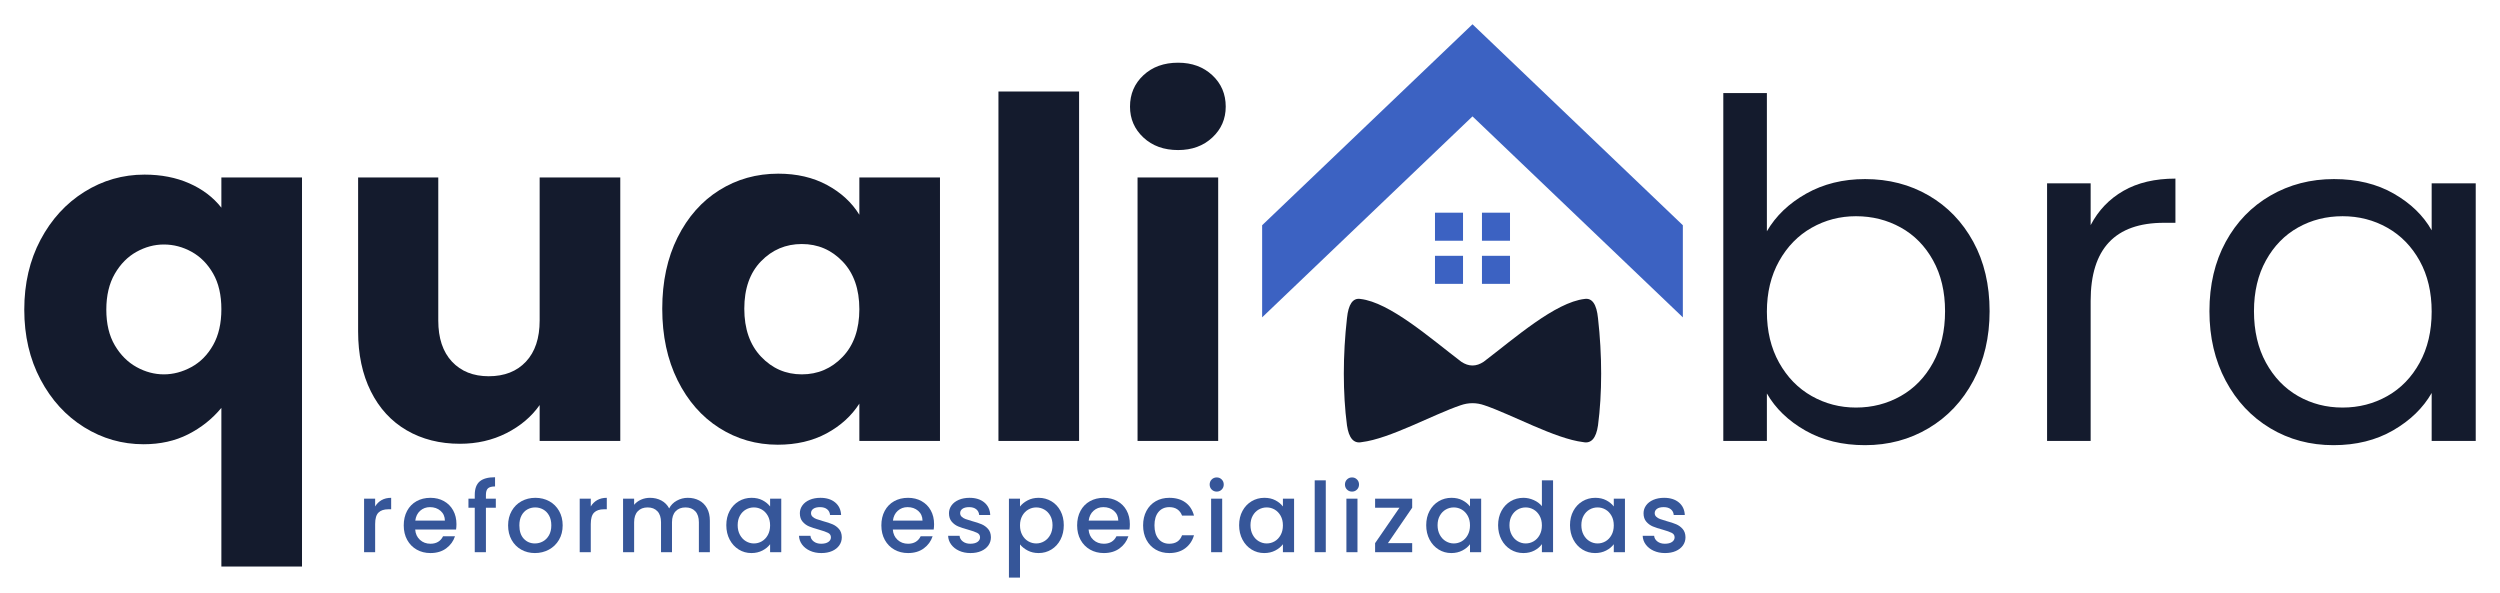
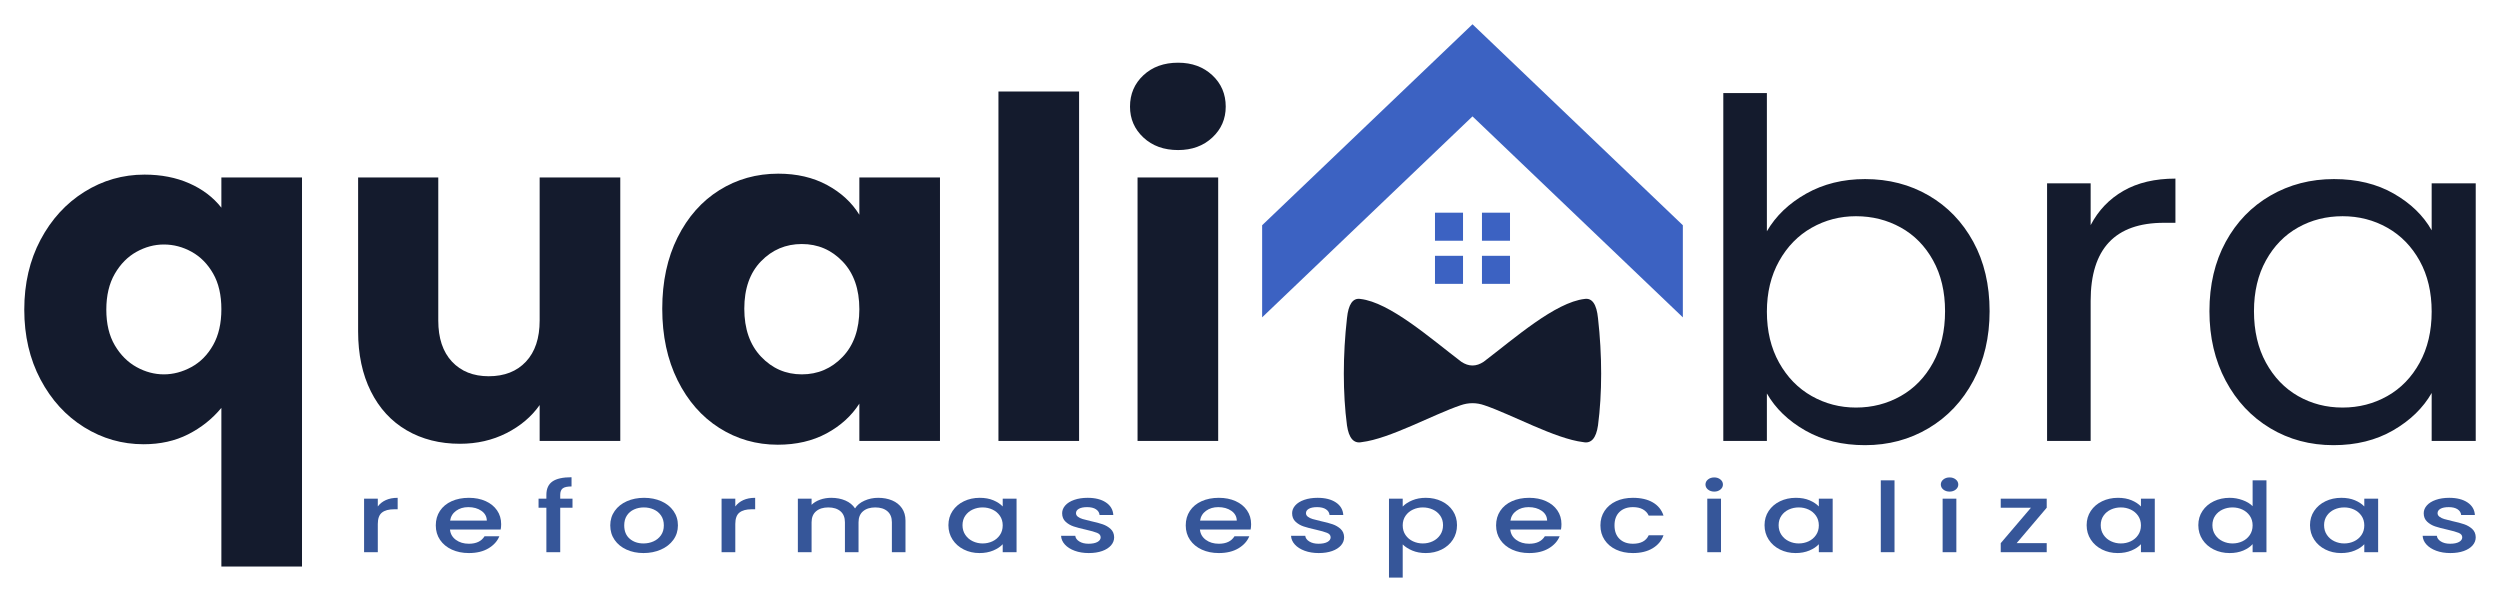
<svg xmlns="http://www.w3.org/2000/svg" width="1236" height="293" viewBox="-12 -12 1236 293" role="img" aria-labelledby="title">
  <g fill="#141B2D">
    <path d="M283 564Q336 564 378.0 545.5Q420 527 446 494V558H617V-266H446V70Q417 35 375.5 14.0Q334 -7 281 -7Q213 -7 155.0 29.0Q97 65 62.5 130.0Q28 195 28 278Q28 361 62.5 426.0Q97 491 155.5 527.5Q214 564 283 564ZM324 416Q294 416 266.0 400.5Q238 385 220.0 354.0Q202 323 202 278Q202 233 220.0 202.5Q238 172 266.0 156.5Q294 141 324 141Q354 141 382.5 156.5Q411 172 428.5 203.0Q446 234 446 279Q446 324 428.5 354.5Q411 385 383.0 400.5Q355 416 324 416Z" transform="translate(-6.5275 206) scale(0.233124 -0.2334582)" />
    <path d="M613 558V0H442V76Q416 39 371.5 16.5Q327 -6 273 -6Q209 -6 160.0 22.5Q111 51 84.0 105.0Q57 159 57 232V558H227V255Q227 199 256.0 168.0Q285 137 334 137Q384 137 413.0 168.0Q442 199 442 255V558Z" transform="translate(151.7637 206) scale(0.233124 -0.2334582)" />
    <path d="M274 566Q333 566 377.5 542.0Q422 518 446 479V558H617V0H446V79Q421 40 376.5 16.0Q332 -8 273 -8Q205 -8 149.0 27.5Q93 63 60.5 128.5Q28 194 28 280Q28 366 60.5 431.0Q93 496 149.0 531.0Q205 566 274 566ZM324 417Q273 417 237.5 380.5Q202 344 202 280Q202 216 237.5 178.5Q273 141 324 141Q375 141 410.5 178.0Q446 215 446 279Q446 343 410.5 380.0Q375 417 324 417Z" transform="translate(308.8893 206) scale(0.233124 -0.2334582)" />
    <path d="M233 740V0H62V740Z" transform="translate(467.1805 206) scale(0.233124 -0.2334582)" />
    <path d="M46 708Q46 748 74.5 774.5Q103 801 148 801Q192 801 220.5 774.5Q249 748 249 708Q249 669 220.5 642.5Q192 616 148 616Q103 616 74.5 642.5Q46 669 46 708ZM233 558V0H62V558Z" transform="translate(535.9521 206) scale(0.233124 -0.2334582)" />
    <g transform="translate(605.0667 -33.12) scale(3.466667 4.14)" aria-hidden="true">
      <path fill="#3C62C2" d="M2 32 32 8 62 32V43L32 19 2 43Z" />
      <path fill="#3C62C2" d="M26.65 30.5H30.65V33.85H26.65Z M33.35 30.5H37.35V33.85H33.35Z M26.65 35.65H30.65V39H26.65Z M33.35 35.65H37.35V39H33.35Z" />
      <path fill="#141B2D" d="M16 40.4 C20.2 40.8 26 45.1 30.4 47.9 Q32 48.8 33.6 47.9 C38 45.1 43.8 40.8 48 40.4 Q49.6 40.2 49.9 42.7 C50.5 47.1 50.5 51.7 49.9 55.5 Q49.5 57.8 47.8 57.5 C43.8 57.1 37.6 54.2 33.7 53.1 Q32 52.6 30.3 53.1 C26.4 54.2 20.2 57.1 16.2 57.5 Q14.5 57.8 14.1 55.5 C13.5 51.7 13.5 47.1 14.1 42.7 Q14.4 40.2 16 40.4Z" transform="translate(0 .4)" />
    </g>
    <path d="M373 557Q447 557 506.0 522.0Q565 487 599.0 423.5Q633 360 633 276Q633 193 599.0 128.0Q565 63 505.5 27.0Q446 -9 373 -9Q302 -9 248.5 22.0Q195 53 168 101V0H77V740H168V446Q196 495 250.0 526.0Q304 557 373 557ZM354 478Q304 478 261.5 453.5Q219 429 193.5 382.5Q168 336 168 275Q168 213 193.5 166.5Q219 120 261.5 95.5Q304 71 354 71Q405 71 447.5 95.5Q490 120 515.0 166.5Q540 213 540 276Q540 338 515.0 384.0Q490 430 447.5 454.0Q405 478 354 478Z" transform="translate(821.767 206) scale(0.2367919 -0.2324324)" />
    <path d="M345 558V464H321Q168 464 168 298V0H77V548H168V459Q192 506 236.5 532.0Q281 558 345 558Z" transform="translate(981.8383 206) scale(0.2367919 -0.2324324)" />
    <path d="M303 557Q375 557 428.0 526.0Q481 495 507 448V548H599V0H507V102Q480 54 426.5 22.5Q373 -9 302 -9Q229 -9 170.0 27.0Q111 63 77.0 128.0Q43 193 43 276Q43 360 77.0 423.5Q111 487 170.5 522.0Q230 557 303 557ZM321 478Q270 478 228.0 454.0Q186 430 161.0 384.0Q136 338 136 276Q136 213 161.0 166.5Q186 120 228.0 95.5Q270 71 321 71Q372 71 414.5 95.5Q457 120 482.0 166.5Q507 213 507 275Q507 337 482.0 383.0Q457 429 414.5 453.5Q372 478 321 478Z" transform="translate(1070.162 206) scale(0.2367919 -0.2324324)" />
  </g>
  <g fill="#365699">
-     <path d="M354 560V442H325Q258 442 223.5 408.0Q189 374 189 290V0H75V551H189V471Q214 513 255.5 536.5Q297 560 354 560Z" transform="translate(164.4 261) scale(0.048 -0.048)" />
-     <path d="M576 233H155Q160 167 204.0 127.0Q248 87 312 87Q404 87 442 164H565Q540 88 474.5 39.5Q409 -9 312 -9Q233 -9 170.5 26.5Q108 62 72.5 126.5Q37 191 37 276Q37 361 71.5 425.5Q106 490 168.5 525.0Q231 560 312 560Q390 560 451.0 526.0Q512 492 546.0 430.5Q580 369 580 289Q580 258 576 233ZM461 325Q460 388 416.0 426.0Q372 464 307 464Q248 464 206.0 426.5Q164 389 156 325Z" transform="translate(185.832 261) scale(0.048 -0.048)" />
-     <path d="M306 458H204V0H89V458H24V551H89V590Q89 685 139.5 728.5Q190 772 298 772V677Q246 677 225.0 657.5Q204 638 204 590V551H306Z" transform="translate(218.448 261) scale(0.048 -0.048)" />
-     <path d="M38 276Q38 360 75.0 425.0Q112 490 176.0 525.0Q240 560 319 560Q398 560 462.0 525.0Q526 490 563.0 425.0Q600 360 600 276Q600 192 562.0 127.0Q524 62 458.5 26.5Q393 -9 314 -9Q236 -9 173.0 26.5Q110 62 74.0 126.5Q38 191 38 276ZM483 276Q483 336 460.0 377.5Q437 419 399.0 440.0Q361 461 317 461Q273 461 235.5 440.0Q198 419 176.0 377.5Q154 336 154 276Q154 187 199.5 138.5Q245 90 314 90Q358 90 396.5 111.0Q435 132 459.0 174.0Q483 216 483 276Z" transform="translate(237.384 261) scale(0.048 -0.048)" />
-     <path d="M354 560V442H325Q258 442 223.5 408.0Q189 374 189 290V0H75V551H189V471Q214 513 255.5 536.5Q297 560 354 560Z" transform="translate(271.008 261) scale(0.048 -0.048)" />
-     <path d="M969 325V0H856V308Q856 382 819.0 421.5Q782 461 718 461Q654 461 616.5 421.5Q579 382 579 308V0H466V308Q466 382 429.0 421.5Q392 461 328 461Q264 461 226.5 421.5Q189 382 189 308V0H75V551H189V488Q217 522 260.0 541.0Q303 560 352 560Q418 560 470.0 532.0Q522 504 550 451Q575 501 628.0 530.5Q681 560 742 560Q807 560 858.5 533.0Q910 506 939.5 453.0Q969 400 969 325Z" transform="translate(292.44 261) scale(0.048 -0.048)" />
-     <path d="M297 560Q362 560 410.5 534.5Q459 509 488 471V551H603V0H488V82Q459 43 409.0 17.0Q359 -9 295 -9Q224 -9 165.0 27.5Q106 64 71.5 129.5Q37 195 37 278Q37 361 71.5 425.0Q106 489 165.5 524.5Q225 560 297 560ZM321 461Q277 461 239.0 439.5Q201 418 177.5 376.5Q154 335 154 278Q154 221 177.5 178.0Q201 135 239.5 112.5Q278 90 321 90Q365 90 403.0 112.0Q441 134 464.5 176.5Q488 219 488 276Q488 333 464.5 375.0Q441 417 403.0 439.0Q365 461 321 461Z" transform="translate(345.312 261) scale(0.048 -0.048)" />
-     <path d="M45 169H163Q166 134 196.5 110.5Q227 87 273 87Q321 87 347.5 105.5Q374 124 374 153Q374 184 344.5 199.0Q315 214 251 232Q189 249 150.0 265.0Q111 281 82.5 314.0Q54 347 54 401Q54 445 80.0 481.5Q106 518 154.5 539.0Q203 560 266 560Q360 560 417.5 512.5Q475 465 479 383H365Q362 420 335.0 442.0Q308 464 262 464Q217 464 193.0 447.0Q169 430 169 402Q169 380 185.0 365.0Q201 350 224.0 341.5Q247 333 292 320Q352 304 390.5 287.5Q429 271 457.0 239.0Q485 207 486 154Q486 107 460.0 70.0Q434 33 386.5 12.0Q339 -9 275 -9Q210 -9 158.5 14.5Q107 38 77.0 78.5Q47 119 45 169Z" transform="translate(380.856 261) scale(0.048 -0.048)" />
-     <path d="M576 233H155Q160 167 204.0 127.0Q248 87 312 87Q404 87 442 164H565Q540 88 474.5 39.5Q409 -9 312 -9Q233 -9 170.5 26.5Q108 62 72.5 126.5Q37 191 37 276Q37 361 71.5 425.5Q106 490 168.5 525.0Q231 560 312 560Q390 560 451.0 526.0Q512 492 546.0 430.5Q580 369 580 289Q580 258 576 233ZM461 325Q460 388 416.0 426.0Q372 464 307 464Q248 464 206.0 426.5Q164 389 156 325Z" transform="translate(421.968 261) scale(0.048 -0.048)" />
-     <path d="M45 169H163Q166 134 196.5 110.5Q227 87 273 87Q321 87 347.5 105.5Q374 124 374 153Q374 184 344.5 199.0Q315 214 251 232Q189 249 150.0 265.0Q111 281 82.5 314.0Q54 347 54 401Q54 445 80.0 481.5Q106 518 154.5 539.0Q203 560 266 560Q360 560 417.5 512.5Q475 465 479 383H365Q362 420 335.0 442.0Q308 464 262 464Q217 464 193.0 447.0Q169 430 169 402Q169 380 185.0 365.0Q201 350 224.0 341.5Q247 333 292 320Q352 304 390.5 287.5Q429 271 457.0 239.0Q485 207 486 154Q486 107 460.0 70.0Q434 33 386.5 12.0Q339 -9 275 -9Q210 -9 158.5 14.5Q107 38 77.0 78.5Q47 119 45 169Z" transform="translate(454.584 261) scale(0.048 -0.048)" />
-     <path d="M381 560Q453 560 512.5 524.5Q572 489 606.0 425.0Q640 361 640 278Q640 195 606.0 129.5Q572 64 512.5 27.5Q453 -9 381 -9Q318 -9 269.0 16.5Q220 42 189 80V-262H75V551H189V470Q218 508 268.0 534.0Q318 560 381 560ZM356 461Q313 461 274.5 439.0Q236 417 212.5 375.0Q189 333 189 276Q189 219 212.5 176.5Q236 134 274.5 112.0Q313 90 356 90Q400 90 438.5 112.5Q477 135 500.5 178.0Q524 221 524 278Q524 335 500.5 376.5Q477 418 438.5 439.5Q400 461 356 461Z" transform="translate(483.216 261) scale(0.048 -0.048)" />
-     <path d="M576 233H155Q160 167 204.0 127.0Q248 87 312 87Q404 87 442 164H565Q540 88 474.5 39.5Q409 -9 312 -9Q233 -9 170.5 26.5Q108 62 72.5 126.5Q37 191 37 276Q37 361 71.5 425.5Q106 490 168.5 525.0Q231 560 312 560Q390 560 451.0 526.0Q512 492 546.0 430.5Q580 369 580 289Q580 258 576 233ZM461 325Q460 388 416.0 426.0Q372 464 307 464Q248 464 206.0 426.5Q164 389 156 325Z" transform="translate(518.76 261) scale(0.048 -0.048)" />
-     <path d="M307 560Q407 560 472.5 512.5Q538 465 561 377H438Q423 418 390.0 441.0Q357 464 307 464Q237 464 195.5 414.5Q154 365 154 276Q154 187 195.5 137.0Q237 87 307 87Q406 87 438 174H561Q537 90 471.0 40.5Q405 -9 307 -9Q228 -9 167.0 26.5Q106 62 71.5 126.5Q37 191 37 276Q37 361 71.5 425.5Q106 490 167.0 525.0Q228 560 307 560Z" transform="translate(551.376 261) scale(0.048 -0.048)" />
-     <path d="M60 697Q60 728 81.0 749.0Q102 770 133 770Q163 770 184.0 749.0Q205 728 205 697Q205 666 184.0 645.0Q163 624 133 624Q102 624 81.0 645.0Q60 666 60 697ZM189 551V0H75V551Z" transform="translate(583.176 261) scale(0.048 -0.048)" />
-     <path d="M297 560Q362 560 410.5 534.5Q459 509 488 471V551H603V0H488V82Q459 43 409.0 17.0Q359 -9 295 -9Q224 -9 165.0 27.5Q106 64 71.5 129.5Q37 195 37 278Q37 361 71.5 425.0Q106 489 165.5 524.5Q225 560 297 560ZM321 461Q277 461 239.0 439.5Q201 418 177.5 376.5Q154 335 154 278Q154 221 177.5 178.0Q201 135 239.5 112.5Q278 90 321 90Q365 90 403.0 112.0Q441 134 464.5 176.5Q488 219 488 276Q488 333 464.5 375.0Q441 417 403.0 439.0Q365 461 321 461Z" transform="translate(598.848 261) scale(0.048 -0.048)" />
-     <path d="M189 740V0H75V740Z" transform="translate(634.392 261) scale(0.048 -0.048)" />
-     <path d="M60 697Q60 728 81.0 749.0Q102 770 133 770Q163 770 184.0 749.0Q205 728 205 697Q205 666 184.0 645.0Q163 624 133 624Q102 624 81.0 645.0Q60 666 60 697ZM189 551V0H75V551Z" transform="translate(650.064 261) scale(0.048 -0.048)" />
-     <path d="M176 93H426V0H44V93L295 458H44V551H426V458Z" transform="translate(665.736 261) scale(0.048 -0.048)" />
-     <path d="M297 560Q362 560 410.5 534.5Q459 509 488 471V551H603V0H488V82Q459 43 409.0 17.0Q359 -9 295 -9Q224 -9 165.0 27.5Q106 64 71.5 129.5Q37 195 37 278Q37 361 71.5 425.0Q106 489 165.5 524.5Q225 560 297 560ZM321 461Q277 461 239.0 439.5Q201 418 177.5 376.5Q154 335 154 278Q154 221 177.5 178.0Q201 135 239.5 112.5Q278 90 321 90Q365 90 403.0 112.0Q441 134 464.5 176.5Q488 219 488 276Q488 333 464.5 375.0Q441 417 403.0 439.0Q365 461 321 461Z" transform="translate(691.344 261) scale(0.048 -0.048)" />
-     <path d="M298 560Q352 560 404.5 536.5Q457 513 488 474V740H603V0H488V83Q460 43 410.5 17.0Q361 -9 297 -9Q225 -9 165.5 27.5Q106 64 71.5 129.5Q37 195 37 278Q37 361 71.5 425.0Q106 489 165.5 524.5Q225 560 298 560ZM321 461Q277 461 239.0 439.5Q201 418 177.5 376.5Q154 335 154 278Q154 221 177.5 178.0Q201 135 239.5 112.5Q278 90 321 90Q365 90 403.0 112.0Q441 134 464.5 176.5Q488 219 488 276Q488 333 464.5 375.0Q441 417 403.0 439.0Q365 461 321 461Z" transform="translate(726.888 261) scale(0.048 -0.048)" />
-     <path d="M297 560Q362 560 410.5 534.5Q459 509 488 471V551H603V0H488V82Q459 43 409.0 17.0Q359 -9 295 -9Q224 -9 165.0 27.5Q106 64 71.5 129.5Q37 195 37 278Q37 361 71.5 425.0Q106 489 165.5 524.5Q225 560 297 560ZM321 461Q277 461 239.0 439.5Q201 418 177.5 376.5Q154 335 154 278Q154 221 177.5 178.0Q201 135 239.5 112.5Q278 90 321 90Q365 90 403.0 112.0Q441 134 464.5 176.5Q488 219 488 276Q488 333 464.5 375.0Q441 417 403.0 439.0Q365 461 321 461Z" transform="translate(762.432 261) scale(0.048 -0.048)" />
-     <path d="M45 169H163Q166 134 196.5 110.5Q227 87 273 87Q321 87 347.5 105.5Q374 124 374 153Q374 184 344.5 199.0Q315 214 251 232Q189 249 150.0 265.0Q111 281 82.5 314.0Q54 347 54 401Q54 445 80.0 481.5Q106 518 154.5 539.0Q203 560 266 560Q360 560 417.5 512.5Q475 465 479 383H365Q362 420 335.0 442.0Q308 464 262 464Q217 464 193.0 447.0Q169 430 169 402Q169 380 185.0 365.0Q201 350 224.0 341.5Q247 333 292 320Q352 304 390.5 287.5Q429 271 457.0 239.0Q485 207 486 154Q486 107 460.0 70.0Q434 33 386.5 12.0Q339 -9 275 -9Q210 -9 158.5 14.5Q107 38 77.0 78.5Q47 119 45 169Z" transform="translate(797.976 261) scale(0.048 -0.048)" />
+     <path d="M354 560V442H325Q258 442 223.5 408.0Q189 374 189 290V0H75V551H189V471Q214 513 255.5 536.5Q297 560 354 560Z" transform="translate(163.536 261) scale(0.05952 -0.048)" />
+     <path d="M576 233H155Q160 167 204.0 127.0Q248 87 312 87Q404 87 442 164H565Q540 88 474.5 39.5Q409 -9 312 -9Q233 -9 170.5 26.5Q108 62 72.5 126.5Q37 191 37 276Q37 361 71.5 425.5Q106 490 168.5 525.0Q231 560 312 560Q390 560 451.0 526.0Q512 492 546.0 430.5Q580 369 580 289Q580 258 576 233ZM461 325Q460 388 416.0 426.0Q372 464 307 464Q248 464 206.0 426.5Q164 389 156 325Z" transform="translate(201.2499 261) scale(0.05952 -0.048)" />
+     <path d="M306 458H204V0H89V458H24V551H89V590Q89 685 139.5 728.5Q190 772 298 772V677Q246 677 225.0 657.5Q204 638 204 590V551H306Z" transform="translate(252.832 261) scale(0.05952 -0.048)" />
+     <path d="M38 276Q38 360 75.0 425.0Q112 490 176.0 525.0Q240 560 319 560Q398 560 462.0 525.0Q526 490 563.0 425.0Q600 360 600 276Q600 192 562.0 127.0Q524 62 458.5 26.5Q393 -9 314 -9Q236 -9 173.0 26.5Q110 62 74.0 126.5Q38 191 38 276ZM483 276Q483 336 460.0 377.5Q437 419 399.0 440.0Q361 461 317 461Q273 461 235.5 440.0Q198 419 176.0 377.5Q154 336 154 276Q154 187 199.5 138.5Q245 90 314 90Q358 90 396.5 111.0Q435 132 459.0 174.0Q483 216 483 276Z" transform="translate(287.4509 261) scale(0.05952 -0.048)" />
+     <path d="M354 560V442H325Q258 442 223.5 408.0Q189 374 189 290V0H75V551H189V471Q214 513 255.5 536.5Q297 560 354 560Z" transform="translate(340.2829 261) scale(0.05952 -0.048)" />
+     <path d="M969 325V0H856V308Q856 382 819.0 421.5Q782 461 718 461Q654 461 616.5 421.5Q579 382 579 308V0H466V308Q466 382 429.0 421.5Q392 461 328 461Q264 461 226.5 421.5Q189 382 189 308V0H75V551H189V488Q217 522 260.0 541.0Q303 560 352 560Q418 560 470.0 532.0Q522 504 550 451Q575 501 628.0 530.5Q681 560 742 560Q807 560 858.5 533.0Q910 506 939.5 453.0Q969 400 969 325Z" transform="translate(377.9968 261) scale(0.05952 -0.048)" />
+     <path d="M297 560Q362 560 410.5 534.5Q459 509 488 471V551H603V0H488V82Q459 43 409.0 17.0Q359 -9 295 -9Q224 -9 165.0 27.5Q106 64 71.5 129.5Q37 195 37 278Q37 361 71.5 425.0Q106 489 165.5 524.5Q225 560 297 560ZM321 461Q277 461 239.0 439.5Q201 418 177.5 376.5Q154 335 154 278Q154 221 177.5 178.0Q201 135 239.5 112.5Q278 90 321 90Q365 90 403.0 112.0Q441 134 464.5 176.5Q488 219 488 276Q488 333 464.5 375.0Q441 417 403.0 439.0Q365 461 321 461Z" transform="translate(454.6963 261) scale(0.05952 -0.048)" />
+     <path d="M45 169H163Q166 134 196.5 110.5Q227 87 273 87Q321 87 347.5 105.5Q374 124 374 153Q374 184 344.5 199.0Q315 214 251 232Q189 249 150.0 265.0Q111 281 82.5 314.0Q54 347 54 401Q54 445 80.0 481.5Q106 518 154.5 539.0Q203 560 266 560Q360 560 417.5 512.5Q475 465 479 383H365Q362 420 335.0 442.0Q308 464 262 464Q217 464 193.0 447.0Q169 430 169 402Q169 380 185.0 365.0Q201 350 224.0 341.5Q247 333 292 320Q352 304 390.5 287.5Q429 271 457.0 239.0Q485 207 486 154Q486 107 460.0 70.0Q434 33 386.5 12.0Q339 -9 275 -9Q210 -9 158.5 14.5Q107 38 77.0 78.5Q47 119 45 169Z" transform="translate(509.9091 261) scale(0.05952 -0.048)" />
+     <path d="M576 233H155Q160 167 204.0 127.0Q248 87 312 87Q404 87 442 164H565Q540 88 474.5 39.5Q409 -9 312 -9Q233 -9 170.5 26.5Q108 62 72.5 126.5Q37 191 37 276Q37 361 71.5 425.5Q106 490 168.5 525.0Q231 560 312 560Q390 560 451.0 526.0Q512 492 546.0 430.5Q580 369 580 289Q580 258 576 233ZM461 325Q460 388 416.0 426.0Q372 464 307 464Q248 464 206.0 426.5Q164 389 156 325Z" transform="translate(572.0263 261) scale(0.05952 -0.048)" />
+     <path d="M45 169H163Q166 134 196.5 110.5Q227 87 273 87Q321 87 347.5 105.5Q374 124 374 153Q374 184 344.5 199.0Q315 214 251 232Q189 249 150.0 265.0Q111 281 82.5 314.0Q54 347 54 401Q54 445 80.0 481.5Q106 518 154.5 539.0Q203 560 266 560Q360 560 417.5 512.5Q475 465 479 383H365Q362 420 335.0 442.0Q308 464 262 464Q217 464 193.0 447.0Q169 430 169 402Q169 380 185.0 365.0Q201 350 224.0 341.5Q247 333 292 320Q352 304 390.5 287.5Q429 271 457.0 239.0Q485 207 486 154Q486 107 460.0 70.0Q434 33 386.5 12.0Q339 -9 275 -9Q210 -9 158.5 14.5Q107 38 77.0 78.5Q47 119 45 169Z" transform="translate(623.6083 261) scale(0.05952 -0.048)" />
+     <path d="M381 560Q453 560 512.5 524.5Q572 489 606.0 425.0Q640 361 640 278Q640 195 606.0 129.5Q572 64 512.5 27.5Q453 -9 381 -9Q318 -9 269.0 16.5Q220 42 189 80V-262H75V551H189V470Q218 508 268.0 534.0Q318 560 381 560ZM356 461Q313 461 274.5 439.0Q236 417 212.5 375.0Q189 333 189 276Q189 219 212.5 176.5Q236 134 274.5 112.0Q313 90 356 90Q400 90 438.5 112.5Q477 135 500.5 178.0Q524 221 524 278Q524 335 500.5 376.5Q477 418 438.5 439.5Q400 461 356 461Z" transform="translate(670.2503 261) scale(0.05952 -0.048)" />
+     <path d="M576 233H155Q160 167 204.0 127.0Q248 87 312 87Q404 87 442 164H565Q540 88 474.5 39.5Q409 -9 312 -9Q233 -9 170.5 26.5Q108 62 72.5 126.5Q37 191 37 276Q37 361 71.5 425.5Q106 490 168.5 525.0Q231 560 312 560Q390 560 451.0 526.0Q512 492 546.0 430.5Q580 369 580 289Q580 258 576 233ZM461 325Q460 388 416.0 426.0Q372 464 307 464Q248 464 206.0 426.5Q164 389 156 325Z" transform="translate(725.4631 261) scale(0.05952 -0.048)" />
+     <path d="M307 560Q407 560 472.5 512.5Q538 465 561 377H438Q423 418 390.0 441.0Q357 464 307 464Q237 464 195.5 414.5Q154 365 154 276Q154 187 195.5 137.0Q237 87 307 87Q406 87 438 174H561Q537 90 471.0 40.5Q405 -9 307 -9Q228 -9 167.0 26.5Q106 62 71.5 126.5Q37 191 37 276Q37 361 71.5 425.5Q106 490 167.0 525.0Q228 560 307 560Z" transform="translate(777.0452 261) scale(0.05952 -0.048)" />
+     <path d="M60 697Q60 728 81.0 749.0Q102 770 133 770Q163 770 184.0 749.0Q205 728 205 697Q205 666 184.0 645.0Q163 624 133 624Q102 624 81.0 645.0Q60 666 60 697ZM189 551V0H75V551Z" transform="translate(827.6154 261) scale(0.05952 -0.048)" />
+     <path d="M297 560Q362 560 410.5 534.5Q459 509 488 471V551H603V0H488V82Q459 43 409.0 17.0Q359 -9 295 -9Q224 -9 165.0 27.5Q106 64 71.5 129.5Q37 195 37 278Q37 361 71.5 425.0Q106 489 165.5 524.5Q225 560 297 560ZM321 461Q277 461 239.0 439.5Q201 418 177.5 376.5Q154 335 154 278Q154 221 177.5 178.0Q201 135 239.5 112.5Q278 90 321 90Q365 90 403.0 112.0Q441 134 464.5 176.5Q488 219 488 276Q488 333 464.5 375.0Q441 417 403.0 439.0Q365 461 321 461Z" transform="translate(858.1869 261) scale(0.05952 -0.048)" />
+     <path d="M189 740V0H75V740Z" transform="translate(913.3997 261) scale(0.05952 -0.048)" />
+     <path d="M60 697Q60 728 81.0 749.0Q102 770 133 770Q163 770 184.0 749.0Q205 728 205 697Q205 666 184.0 645.0Q163 624 133 624Q102 624 81.0 645.0Q60 666 60 697ZM189 551V0H75V551Z" transform="translate(943.9712 261) scale(0.05952 -0.048)" />
+     <path d="M176 93H426V0H44V93L295 458H44V551H426V458Z" transform="translate(974.5428 261) scale(0.05952 -0.048)" />
+     <path d="M297 560Q362 560 410.5 534.5Q459 509 488 471V551H603V0H488V82Q459 43 409.0 17.0Q359 -9 295 -9Q224 -9 165.0 27.5Q106 64 71.5 129.5Q37 195 37 278Q37 361 71.5 425.0Q106 489 165.5 524.5Q225 560 297 560ZM321 461Q277 461 239.0 439.5Q201 418 177.5 376.5Q154 335 154 278Q154 221 177.5 178.0Q201 135 239.5 112.5Q278 90 321 90Q365 90 403.0 112.0Q441 134 464.5 176.5Q488 219 488 276Q488 333 464.5 375.0Q441 417 403.0 439.0Q365 461 321 461Z" transform="translate(1017.435 261) scale(0.05952 -0.048)" />
+     <path d="M298 560Q352 560 404.5 536.5Q457 513 488 474V740H603V0H488V83Q460 43 410.5 17.0Q361 -9 297 -9Q225 -9 165.5 27.5Q106 64 71.5 129.5Q37 195 37 278Q37 361 71.5 425.0Q106 489 165.5 524.5Q225 560 298 560ZM321 461Q277 461 239.0 439.5Q201 418 177.5 376.5Q154 335 154 278Q154 221 177.5 178.0Q201 135 239.5 112.5Q278 90 321 90Q365 90 403.0 112.0Q441 134 464.5 176.5Q488 219 488 276Q488 333 464.5 375.0Q441 417 403.0 439.0Q365 461 321 461Z" transform="translate(1072.648 261) scale(0.05952 -0.048)" />
+     <path d="M297 560Q362 560 410.5 534.5Q459 509 488 471V551H603V0H488V82Q459 43 409.0 17.0Q359 -9 295 -9Q224 -9 165.0 27.5Q106 64 71.5 129.5Q37 195 37 278Q37 361 71.5 425.0Q106 489 165.5 524.5Q225 560 297 560ZM321 461Q277 461 239.0 439.5Q201 418 177.5 376.5Q154 335 154 278Q154 221 177.5 178.0Q201 135 239.5 112.5Q278 90 321 90Q365 90 403.0 112.0Q441 134 464.5 176.5Q488 219 488 276Q488 333 464.5 375.0Q441 417 403.0 439.0Q365 461 321 461Z" transform="translate(1127.861 261) scale(0.05952 -0.048)" />
+     <path d="M45 169H163Q166 134 196.5 110.5Q227 87 273 87Q321 87 347.5 105.5Q374 124 374 153Q374 184 344.5 199.0Q315 214 251 232Q189 249 150.0 265.0Q111 281 82.5 314.0Q54 347 54 401Q54 445 80.0 481.5Q106 518 154.5 539.0Q203 560 266 560Q360 560 417.5 512.5Q475 465 479 383H365Q362 420 335.0 442.0Q308 464 262 464Q217 464 193.0 447.0Q169 430 169 402Q169 380 185.0 365.0Q201 350 224.0 341.5Q247 333 292 320Q352 304 390.5 287.5Q429 271 457.0 239.0Q485 207 486 154Q486 107 460.0 70.0Q434 33 386.5 12.0Q339 -9 275 -9Q210 -9 158.5 14.5Q107 38 77.0 78.5Q47 119 45 169Z" transform="translate(1183.073 261) scale(0.05952 -0.048)" />
  </g>
</svg>
